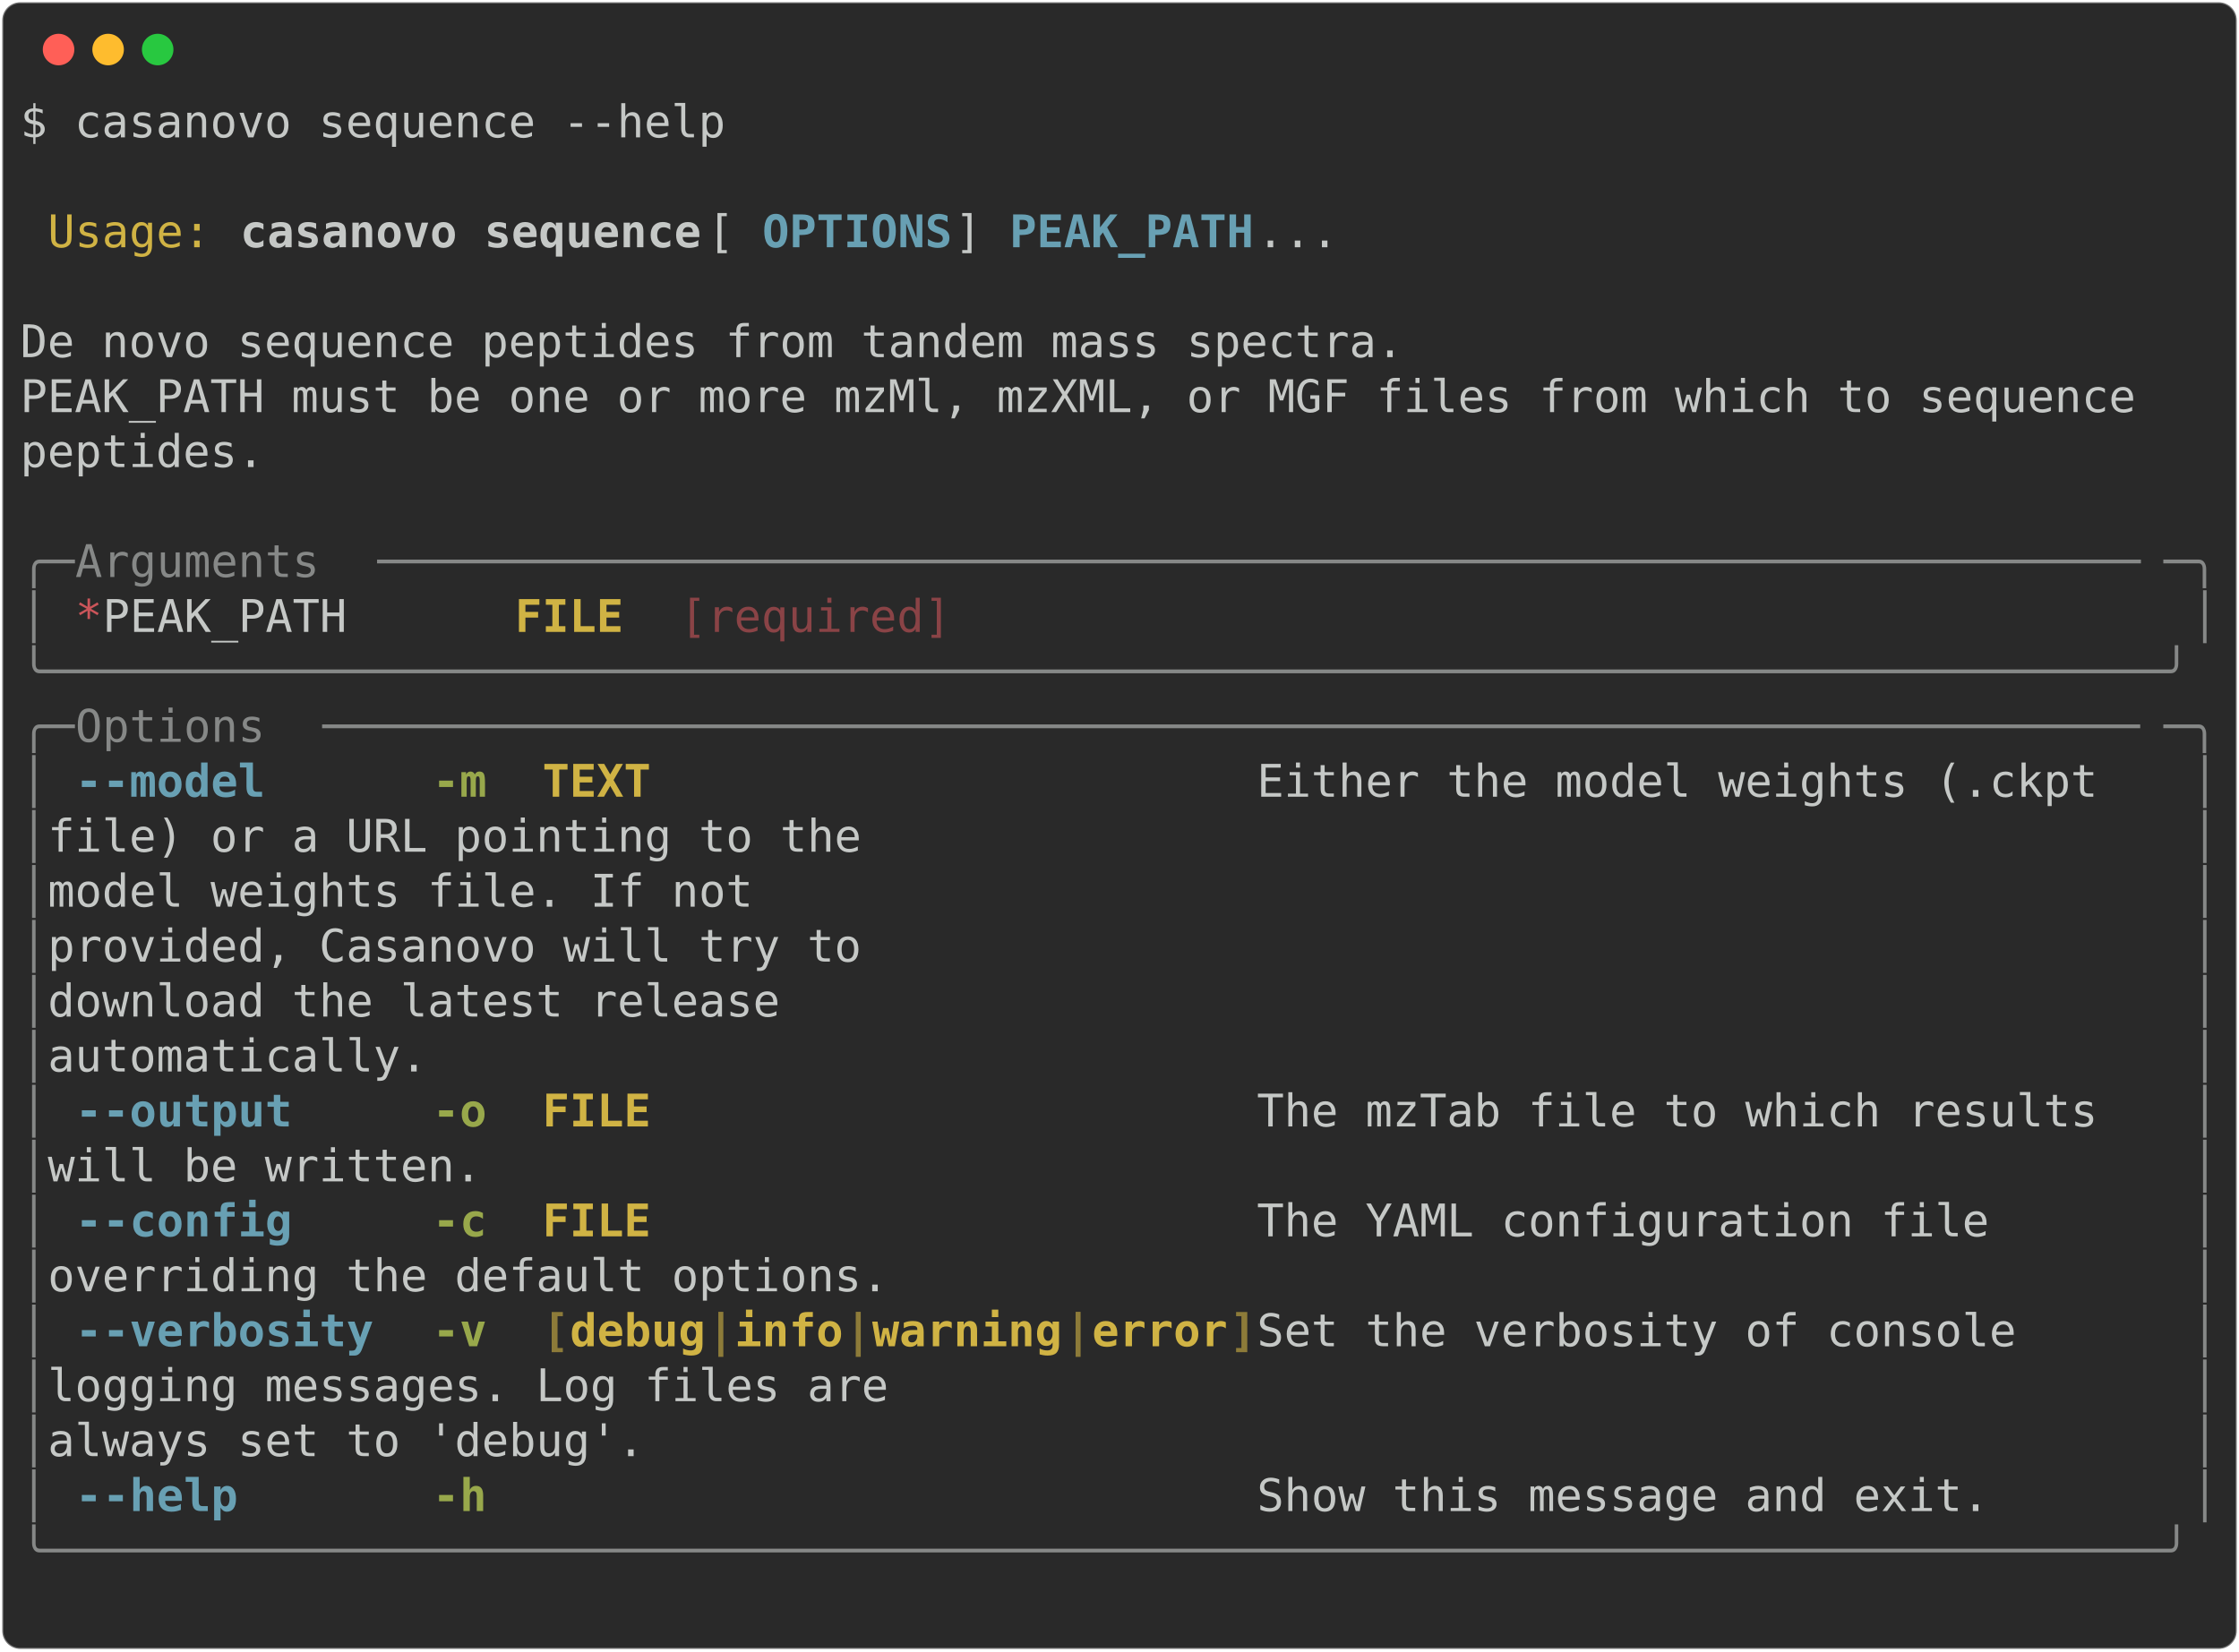
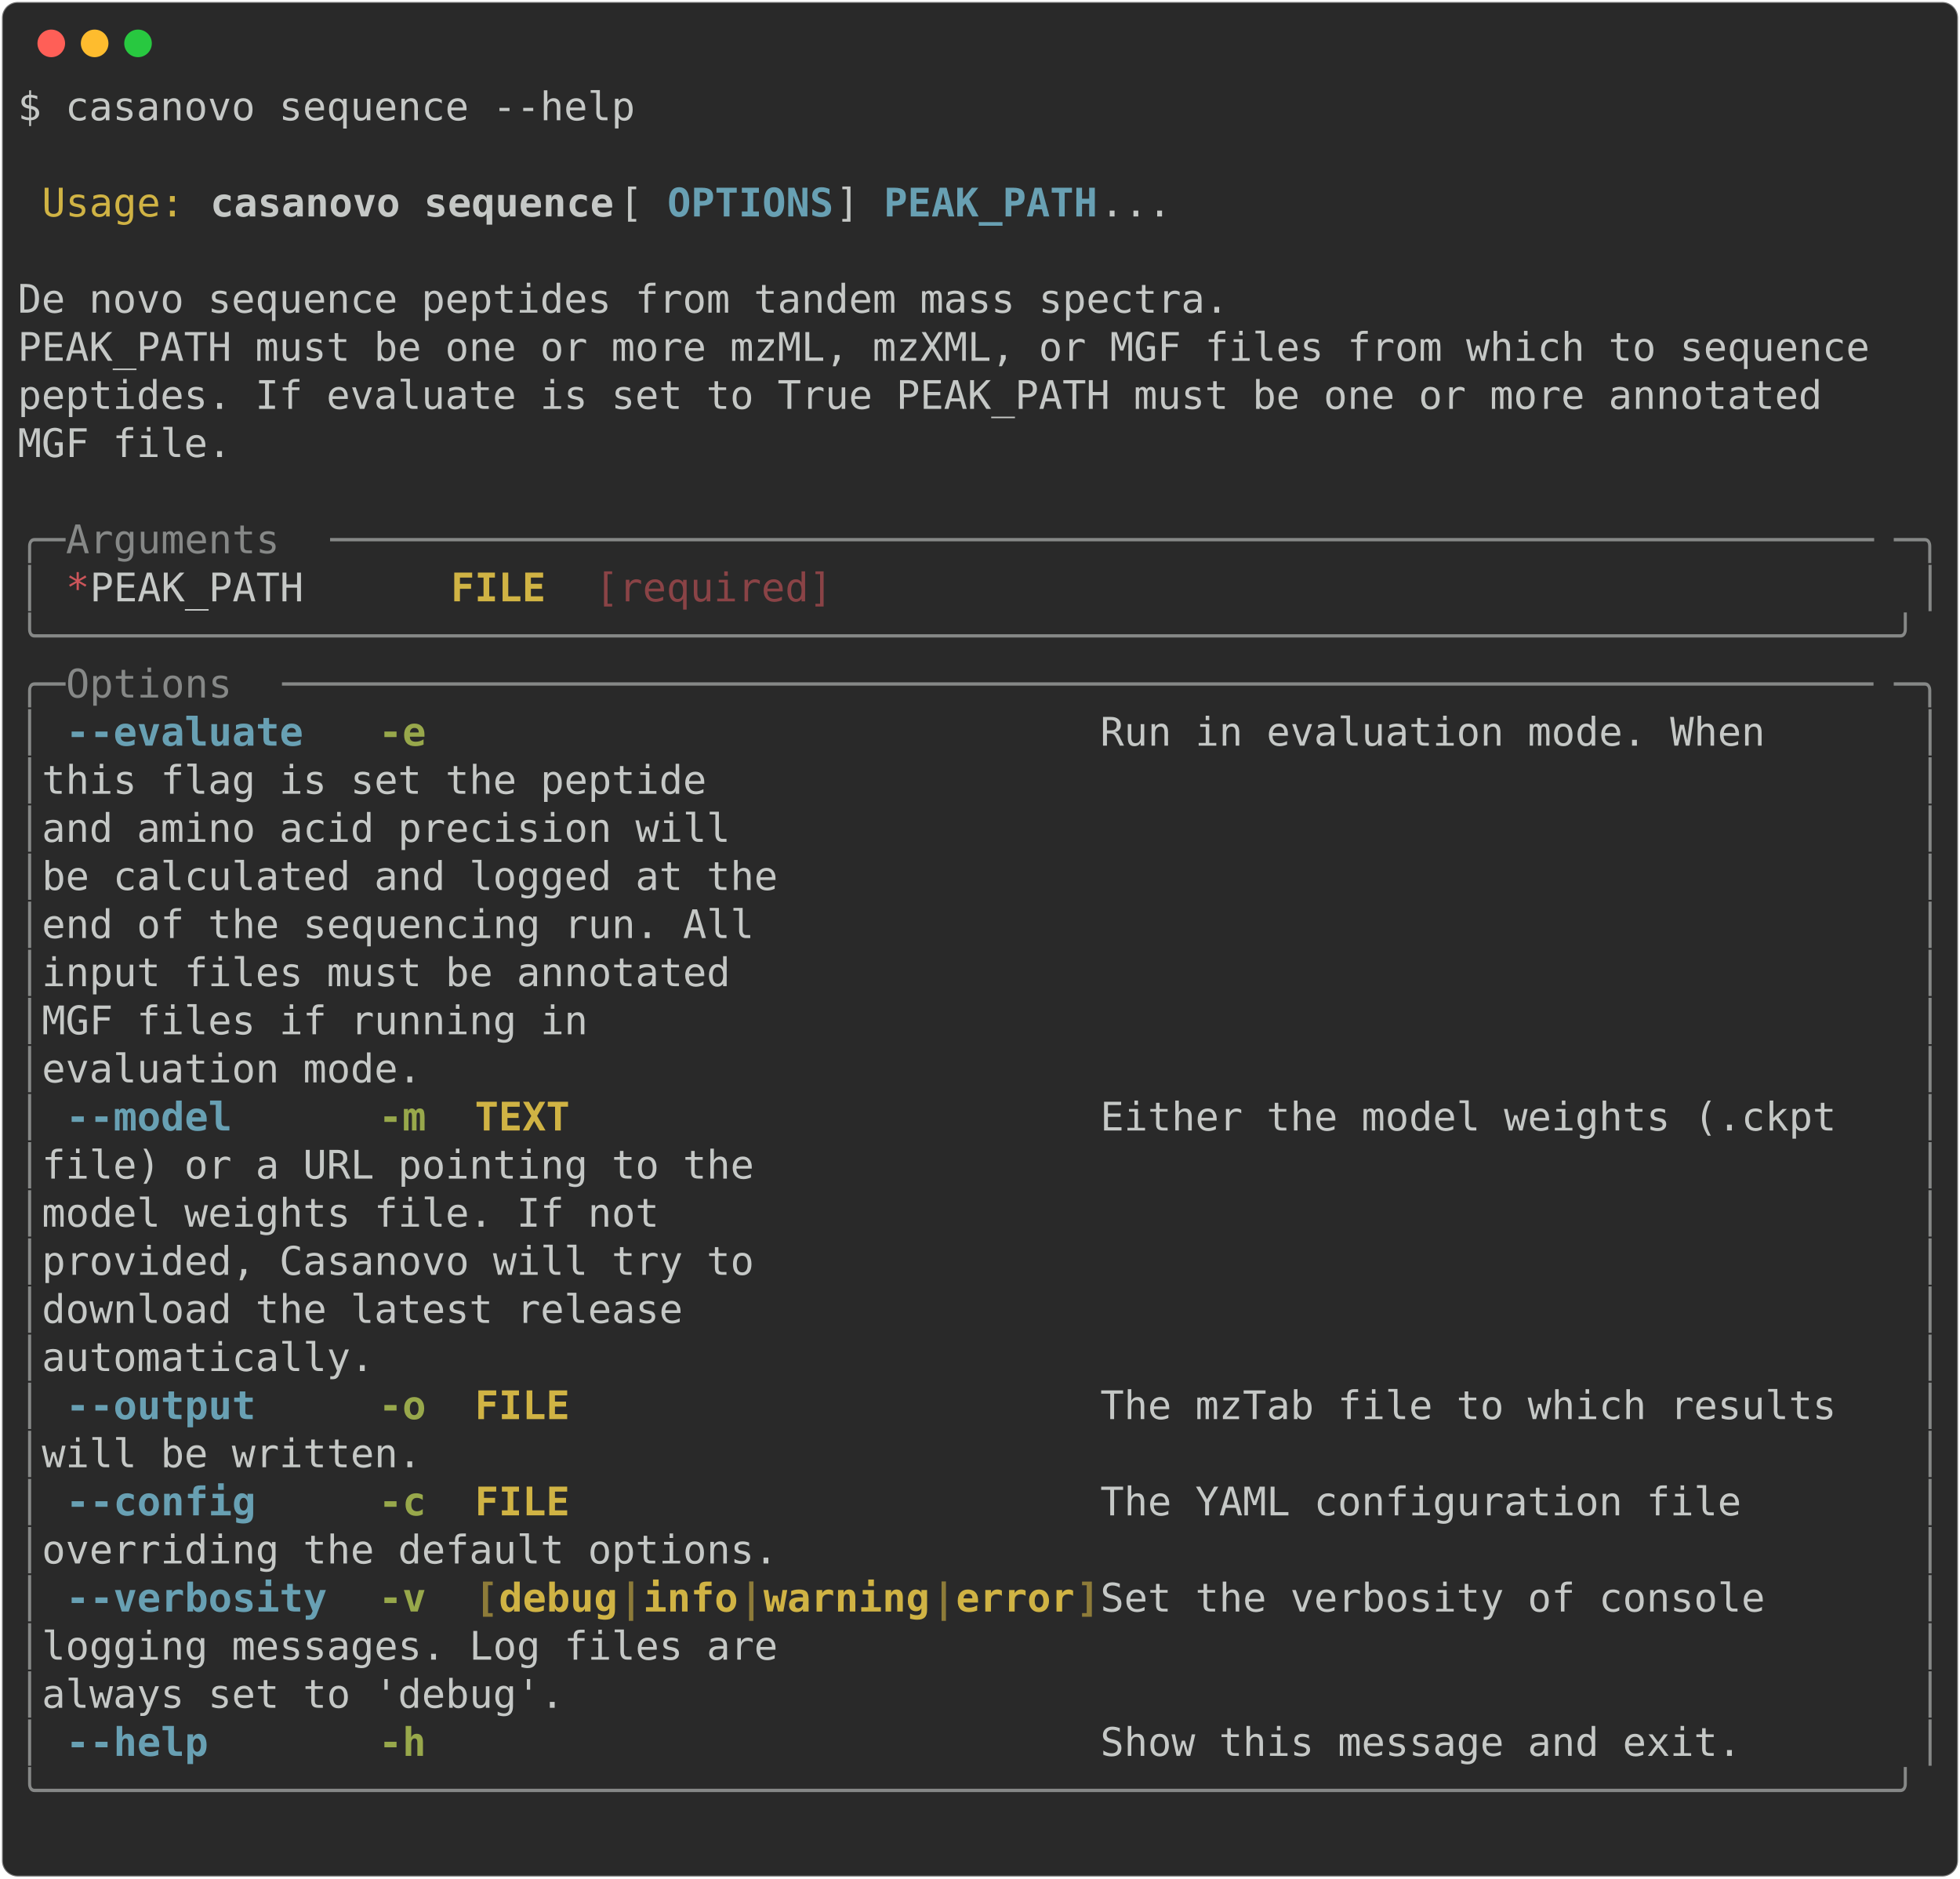
- <svg xmlns="http://www.w3.org/2000/svg" class="rich-terminal" viewBox="0 0 994 733.2">
+ <svg xmlns="http://www.w3.org/2000/svg" class="rich-terminal" viewBox="0 0 994 952.8">
  <style>

    @font-face {
        font-family: "Fira Code";
        src: local("FiraCode-Regular"),
                url("https://cdnjs.cloudflare.com/ajax/libs/firacode/6.2.0/woff2/FiraCode-Regular.woff2") format("woff2"),
                url("https://cdnjs.cloudflare.com/ajax/libs/firacode/6.2.0/woff/FiraCode-Regular.woff") format("woff");
        font-style: normal;
        font-weight: 400;
    }
    @font-face {
        font-family: "Fira Code";
        src: local("FiraCode-Bold"),
                url("https://cdnjs.cloudflare.com/ajax/libs/firacode/6.2.0/woff2/FiraCode-Bold.woff2") format("woff2"),
                url("https://cdnjs.cloudflare.com/ajax/libs/firacode/6.2.0/woff/FiraCode-Bold.woff") format("woff");
        font-style: bold;
        font-weight: 700;
    }

-     .terminal-3981583184-matrix {
+     .terminal-3834786767-matrix {
        font-family: Fira Code, monospace;
        font-size: 20px;
        line-height: 24.4px;
        font-variant-east-asian: full-width;
    }

-     .terminal-3981583184-title {
+     .terminal-3834786767-title {
        font-size: 18px;
        font-weight: bold;
        font-family: arial;
    }

-     .terminal-3981583184-r1 { fill: #c5c8c6 }
- .terminal-3981583184-r2 { fill: #d0b344 }
- .terminal-3981583184-r3 { fill: #c5c8c6;font-weight: bold }
- .terminal-3981583184-r4 { fill: #68a0b3;font-weight: bold }
- .terminal-3981583184-r5 { fill: #868887 }
- .terminal-3981583184-r6 { fill: #cc555a }
- .terminal-3981583184-r7 { fill: #d0b344;font-weight: bold }
- .terminal-3981583184-r8 { fill: #8a4346 }
- .terminal-3981583184-r9 { fill: #98a84b;font-weight: bold }
- .terminal-3981583184-r10 { fill: #8d7b39;font-weight: bold }
+     .terminal-3834786767-r1 { fill: #c5c8c6 }
+ .terminal-3834786767-r2 { fill: #d0b344 }
+ .terminal-3834786767-r3 { fill: #c5c8c6;font-weight: bold }
+ .terminal-3834786767-r4 { fill: #68a0b3;font-weight: bold }
+ .terminal-3834786767-r5 { fill: #868887 }
+ .terminal-3834786767-r6 { fill: #cc555a }
+ .terminal-3834786767-r7 { fill: #d0b344;font-weight: bold }
+ .terminal-3834786767-r8 { fill: #8a4346 }
+ .terminal-3834786767-r9 { fill: #98a84b;font-weight: bold }
+ .terminal-3834786767-r10 { fill: #8d7b39;font-weight: bold }
    </style>
  <defs>
-     <clipPath id="terminal-3981583184-clip-terminal">
-       <rect x="0" y="0" width="975.0" height="682.2" />
-     </clipPath>
-     <clipPath id="terminal-3981583184-line-0">
+     <clipPath id="terminal-3834786767-clip-terminal">
+       <rect x="0" y="0" width="975.0" height="901.8" />
+     </clipPath>
+     <clipPath id="terminal-3834786767-line-0">
      <rect x="0" y="1.5" width="976" height="24.65" />
    </clipPath>
-     <clipPath id="terminal-3981583184-line-1">
+     <clipPath id="terminal-3834786767-line-1">
      <rect x="0" y="25.9" width="976" height="24.65" />
    </clipPath>
-     <clipPath id="terminal-3981583184-line-2">
+     <clipPath id="terminal-3834786767-line-2">
      <rect x="0" y="50.3" width="976" height="24.65" />
    </clipPath>
-     <clipPath id="terminal-3981583184-line-3">
+     <clipPath id="terminal-3834786767-line-3">
      <rect x="0" y="74.7" width="976" height="24.65" />
    </clipPath>
-     <clipPath id="terminal-3981583184-line-4">
+     <clipPath id="terminal-3834786767-line-4">
      <rect x="0" y="99.1" width="976" height="24.65" />
    </clipPath>
-     <clipPath id="terminal-3981583184-line-5">
+     <clipPath id="terminal-3834786767-line-5">
      <rect x="0" y="123.5" width="976" height="24.65" />
    </clipPath>
-     <clipPath id="terminal-3981583184-line-6">
+     <clipPath id="terminal-3834786767-line-6">
      <rect x="0" y="147.9" width="976" height="24.65" />
    </clipPath>
-     <clipPath id="terminal-3981583184-line-7">
+     <clipPath id="terminal-3834786767-line-7">
      <rect x="0" y="172.3" width="976" height="24.65" />
    </clipPath>
-     <clipPath id="terminal-3981583184-line-8">
+     <clipPath id="terminal-3834786767-line-8">
      <rect x="0" y="196.7" width="976" height="24.65" />
    </clipPath>
-     <clipPath id="terminal-3981583184-line-9">
+     <clipPath id="terminal-3834786767-line-9">
      <rect x="0" y="221.1" width="976" height="24.65" />
    </clipPath>
-     <clipPath id="terminal-3981583184-line-10">
+     <clipPath id="terminal-3834786767-line-10">
      <rect x="0" y="245.5" width="976" height="24.65" />
    </clipPath>
-     <clipPath id="terminal-3981583184-line-11">
+     <clipPath id="terminal-3834786767-line-11">
      <rect x="0" y="269.9" width="976" height="24.65" />
    </clipPath>
-     <clipPath id="terminal-3981583184-line-12">
+     <clipPath id="terminal-3834786767-line-12">
      <rect x="0" y="294.3" width="976" height="24.65" />
    </clipPath>
-     <clipPath id="terminal-3981583184-line-13">
+     <clipPath id="terminal-3834786767-line-13">
      <rect x="0" y="318.7" width="976" height="24.65" />
    </clipPath>
-     <clipPath id="terminal-3981583184-line-14">
+     <clipPath id="terminal-3834786767-line-14">
      <rect x="0" y="343.1" width="976" height="24.65" />
    </clipPath>
-     <clipPath id="terminal-3981583184-line-15">
+     <clipPath id="terminal-3834786767-line-15">
      <rect x="0" y="367.5" width="976" height="24.65" />
    </clipPath>
-     <clipPath id="terminal-3981583184-line-16">
+     <clipPath id="terminal-3834786767-line-16">
      <rect x="0" y="391.9" width="976" height="24.65" />
    </clipPath>
-     <clipPath id="terminal-3981583184-line-17">
+     <clipPath id="terminal-3834786767-line-17">
      <rect x="0" y="416.3" width="976" height="24.65" />
    </clipPath>
-     <clipPath id="terminal-3981583184-line-18">
+     <clipPath id="terminal-3834786767-line-18">
      <rect x="0" y="440.7" width="976" height="24.65" />
    </clipPath>
-     <clipPath id="terminal-3981583184-line-19">
+     <clipPath id="terminal-3834786767-line-19">
      <rect x="0" y="465.1" width="976" height="24.65" />
    </clipPath>
-     <clipPath id="terminal-3981583184-line-20">
+     <clipPath id="terminal-3834786767-line-20">
      <rect x="0" y="489.5" width="976" height="24.65" />
    </clipPath>
-     <clipPath id="terminal-3981583184-line-21">
+     <clipPath id="terminal-3834786767-line-21">
      <rect x="0" y="513.9" width="976" height="24.65" />
    </clipPath>
-     <clipPath id="terminal-3981583184-line-22">
+     <clipPath id="terminal-3834786767-line-22">
      <rect x="0" y="538.3" width="976" height="24.65" />
    </clipPath>
-     <clipPath id="terminal-3981583184-line-23">
+     <clipPath id="terminal-3834786767-line-23">
      <rect x="0" y="562.7" width="976" height="24.65" />
    </clipPath>
-     <clipPath id="terminal-3981583184-line-24">
+     <clipPath id="terminal-3834786767-line-24">
      <rect x="0" y="587.1" width="976" height="24.65" />
    </clipPath>
-     <clipPath id="terminal-3981583184-line-25">
+     <clipPath id="terminal-3834786767-line-25">
      <rect x="0" y="611.5" width="976" height="24.65" />
    </clipPath>
-     <clipPath id="terminal-3981583184-line-26">
+     <clipPath id="terminal-3834786767-line-26">
      <rect x="0" y="635.9" width="976" height="24.65" />
    </clipPath>
+     <clipPath id="terminal-3834786767-line-27">
+       <rect x="0" y="660.3" width="976" height="24.65" />
+     </clipPath>
+     <clipPath id="terminal-3834786767-line-28">
+       <rect x="0" y="684.7" width="976" height="24.65" />
+     </clipPath>
+     <clipPath id="terminal-3834786767-line-29">
+       <rect x="0" y="709.1" width="976" height="24.65" />
+     </clipPath>
+     <clipPath id="terminal-3834786767-line-30">
+       <rect x="0" y="733.5" width="976" height="24.65" />
+     </clipPath>
+     <clipPath id="terminal-3834786767-line-31">
+       <rect x="0" y="757.9" width="976" height="24.65" />
+     </clipPath>
+     <clipPath id="terminal-3834786767-line-32">
+       <rect x="0" y="782.3" width="976" height="24.65" />
+     </clipPath>
+     <clipPath id="terminal-3834786767-line-33">
+       <rect x="0" y="806.7" width="976" height="24.65" />
+     </clipPath>
+     <clipPath id="terminal-3834786767-line-34">
+       <rect x="0" y="831.1" width="976" height="24.65" />
+     </clipPath>
+     <clipPath id="terminal-3834786767-line-35">
+       <rect x="0" y="855.5" width="976" height="24.65" />
+     </clipPath>
  </defs>
-   <rect fill="#292929" stroke="rgba(255,255,255,0.35)" stroke-width="1" x="1" y="1" width="992" height="731.2" rx="8" />
+   <rect fill="#292929" stroke="rgba(255,255,255,0.35)" stroke-width="1" x="1" y="1" width="992" height="950.8" rx="8" />
  <g transform="translate(26,22)">
    <circle cx="0" cy="0" r="7" fill="#ff5f57" />
    <circle cx="22" cy="0" r="7" fill="#febc2e" />
    <circle cx="44" cy="0" r="7" fill="#28c840" />
  </g>
-   <g transform="translate(9, 41)" clip-path="url(#terminal-3981583184-clip-terminal)">
-     <g class="terminal-3981583184-matrix">
-       <text class="terminal-3981583184-r1" x="0" y="20" textLength="317.2" clip-path="url(#terminal-3981583184-line-0)">$ casanovo sequence --help</text>
-       <text class="terminal-3981583184-r1" x="976" y="20" textLength="12.2" clip-path="url(#terminal-3981583184-line-0)">
- </text>
-       <text class="terminal-3981583184-r1" x="976" y="44.4" textLength="12.2" clip-path="url(#terminal-3981583184-line-1)">
- </text>
-       <text class="terminal-3981583184-r2" x="12.2" y="68.8" textLength="73.2" clip-path="url(#terminal-3981583184-line-2)">Usage:</text>
-       <text class="terminal-3981583184-r3" x="97.6" y="68.8" textLength="207.4" clip-path="url(#terminal-3981583184-line-2)">casanovo sequence</text>
-       <text class="terminal-3981583184-r1" x="305" y="68.8" textLength="24.4" clip-path="url(#terminal-3981583184-line-2)"> [</text>
-       <text class="terminal-3981583184-r4" x="329.4" y="68.8" textLength="85.4" clip-path="url(#terminal-3981583184-line-2)">OPTIONS</text>
-       <text class="terminal-3981583184-r1" x="414.8" y="68.8" textLength="24.4" clip-path="url(#terminal-3981583184-line-2)">] </text>
-       <text class="terminal-3981583184-r4" x="439.2" y="68.8" textLength="109.8" clip-path="url(#terminal-3981583184-line-2)">PEAK_PATH</text>
-       <text class="terminal-3981583184-r1" x="549" y="68.8" textLength="427" clip-path="url(#terminal-3981583184-line-2)">...                                </text>
-       <text class="terminal-3981583184-r1" x="976" y="68.8" textLength="12.2" clip-path="url(#terminal-3981583184-line-2)">
- </text>
-       <text class="terminal-3981583184-r1" x="976" y="93.2" textLength="12.2" clip-path="url(#terminal-3981583184-line-3)">
- </text>
-       <text class="terminal-3981583184-r1" x="0" y="117.6" textLength="976" clip-path="url(#terminal-3981583184-line-4)"> De novo sequence peptides from tandem mass spectra.                            </text>
-       <text class="terminal-3981583184-r1" x="976" y="117.6" textLength="12.2" clip-path="url(#terminal-3981583184-line-4)">
- </text>
-       <text class="terminal-3981583184-r1" x="0" y="142" textLength="976" clip-path="url(#terminal-3981583184-line-5)"> PEAK_PATH must be one or more mzMl, mzXML, or MGF files from which to sequence </text>
-       <text class="terminal-3981583184-r1" x="976" y="142" textLength="12.2" clip-path="url(#terminal-3981583184-line-5)">
- </text>
-       <text class="terminal-3981583184-r1" x="0" y="166.4" textLength="976" clip-path="url(#terminal-3981583184-line-6)"> peptides.                                                                      </text>
-       <text class="terminal-3981583184-r1" x="976" y="166.4" textLength="12.2" clip-path="url(#terminal-3981583184-line-6)">
- </text>
-       <text class="terminal-3981583184-r1" x="976" y="190.8" textLength="12.2" clip-path="url(#terminal-3981583184-line-7)">
- </text>
-       <text class="terminal-3981583184-r5" x="0" y="215.2" textLength="24.4" clip-path="url(#terminal-3981583184-line-8)">╭─</text>
-       <text class="terminal-3981583184-r5" x="24.4" y="215.2" textLength="134.2" clip-path="url(#terminal-3981583184-line-8)"> Arguments </text>
-       <text class="terminal-3981583184-r5" x="158.6" y="215.2" textLength="793" clip-path="url(#terminal-3981583184-line-8)">─────────────────────────────────────────────────────────────────</text>
-       <text class="terminal-3981583184-r5" x="951.6" y="215.2" textLength="24.4" clip-path="url(#terminal-3981583184-line-8)">─╮</text>
-       <text class="terminal-3981583184-r1" x="976" y="215.2" textLength="12.2" clip-path="url(#terminal-3981583184-line-8)">
- </text>
-       <text class="terminal-3981583184-r5" x="0" y="239.6" textLength="12.2" clip-path="url(#terminal-3981583184-line-9)">│</text>
-       <text class="terminal-3981583184-r6" x="24.4" y="239.6" textLength="12.2" clip-path="url(#terminal-3981583184-line-9)">*</text>
-       <text class="terminal-3981583184-r1" x="36.6" y="239.6" textLength="183" clip-path="url(#terminal-3981583184-line-9)">  PEAK_PATH    </text>
-       <text class="terminal-3981583184-r7" x="219.6" y="239.6" textLength="48.8" clip-path="url(#terminal-3981583184-line-9)">FILE</text>
-       <text class="terminal-3981583184-r8" x="292.8" y="239.6" textLength="122" clip-path="url(#terminal-3981583184-line-9)">[required]</text>
-       <text class="terminal-3981583184-r5" x="963.8" y="239.6" textLength="12.2" clip-path="url(#terminal-3981583184-line-9)">│</text>
-       <text class="terminal-3981583184-r1" x="976" y="239.6" textLength="12.2" clip-path="url(#terminal-3981583184-line-9)">
- </text>
-       <text class="terminal-3981583184-r5" x="0" y="264" textLength="976" clip-path="url(#terminal-3981583184-line-10)">╰──────────────────────────────────────────────────────────────────────────────╯</text>
-       <text class="terminal-3981583184-r1" x="976" y="264" textLength="12.2" clip-path="url(#terminal-3981583184-line-10)">
- </text>
-       <text class="terminal-3981583184-r5" x="0" y="288.4" textLength="24.4" clip-path="url(#terminal-3981583184-line-11)">╭─</text>
-       <text class="terminal-3981583184-r5" x="24.4" y="288.4" textLength="109.8" clip-path="url(#terminal-3981583184-line-11)"> Options </text>
-       <text class="terminal-3981583184-r5" x="134.2" y="288.4" textLength="817.4" clip-path="url(#terminal-3981583184-line-11)">───────────────────────────────────────────────────────────────────</text>
-       <text class="terminal-3981583184-r5" x="951.6" y="288.4" textLength="24.4" clip-path="url(#terminal-3981583184-line-11)">─╮</text>
-       <text class="terminal-3981583184-r1" x="976" y="288.4" textLength="12.2" clip-path="url(#terminal-3981583184-line-11)">
- </text>
-       <text class="terminal-3981583184-r5" x="0" y="312.8" textLength="12.2" clip-path="url(#terminal-3981583184-line-12)">│</text>
-       <text class="terminal-3981583184-r4" x="24.4" y="312.8" textLength="85.4" clip-path="url(#terminal-3981583184-line-12)">--model</text>
-       <text class="terminal-3981583184-r9" x="183" y="312.8" textLength="24.4" clip-path="url(#terminal-3981583184-line-12)">-m</text>
-       <text class="terminal-3981583184-r7" x="231.8" y="312.8" textLength="317.2" clip-path="url(#terminal-3981583184-line-12)">TEXT                      </text>
-       <text class="terminal-3981583184-r1" x="549" y="312.8" textLength="414.8" clip-path="url(#terminal-3981583184-line-12)">  Either the model weights (.ckpt </text>
-       <text class="terminal-3981583184-r5" x="963.8" y="312.8" textLength="12.2" clip-path="url(#terminal-3981583184-line-12)">│</text>
-       <text class="terminal-3981583184-r1" x="976" y="312.8" textLength="12.2" clip-path="url(#terminal-3981583184-line-12)">
- </text>
-       <text class="terminal-3981583184-r5" x="0" y="337.2" textLength="12.2" clip-path="url(#terminal-3981583184-line-13)">│</text>
-       <text class="terminal-3981583184-r1" x="12.2" y="337.2" textLength="951.6" clip-path="url(#terminal-3981583184-line-13)">                                              file) or a URL pointing to the  </text>
-       <text class="terminal-3981583184-r5" x="963.8" y="337.2" textLength="12.2" clip-path="url(#terminal-3981583184-line-13)">│</text>
-       <text class="terminal-3981583184-r1" x="976" y="337.2" textLength="12.2" clip-path="url(#terminal-3981583184-line-13)">
- </text>
-       <text class="terminal-3981583184-r5" x="0" y="361.6" textLength="12.2" clip-path="url(#terminal-3981583184-line-14)">│</text>
-       <text class="terminal-3981583184-r1" x="12.2" y="361.6" textLength="951.6" clip-path="url(#terminal-3981583184-line-14)">                                              model weights file. If not      </text>
-       <text class="terminal-3981583184-r5" x="963.8" y="361.6" textLength="12.2" clip-path="url(#terminal-3981583184-line-14)">│</text>
-       <text class="terminal-3981583184-r1" x="976" y="361.6" textLength="12.2" clip-path="url(#terminal-3981583184-line-14)">
- </text>
-       <text class="terminal-3981583184-r5" x="0" y="386" textLength="12.2" clip-path="url(#terminal-3981583184-line-15)">│</text>
-       <text class="terminal-3981583184-r1" x="12.2" y="386" textLength="951.6" clip-path="url(#terminal-3981583184-line-15)">                                              provided, Casanovo will try to  </text>
-       <text class="terminal-3981583184-r5" x="963.8" y="386" textLength="12.2" clip-path="url(#terminal-3981583184-line-15)">│</text>
-       <text class="terminal-3981583184-r1" x="976" y="386" textLength="12.2" clip-path="url(#terminal-3981583184-line-15)">
- </text>
-       <text class="terminal-3981583184-r5" x="0" y="410.4" textLength="12.2" clip-path="url(#terminal-3981583184-line-16)">│</text>
-       <text class="terminal-3981583184-r1" x="12.2" y="410.4" textLength="951.6" clip-path="url(#terminal-3981583184-line-16)">                                              download the latest release     </text>
-       <text class="terminal-3981583184-r5" x="963.8" y="410.4" textLength="12.2" clip-path="url(#terminal-3981583184-line-16)">│</text>
-       <text class="terminal-3981583184-r1" x="976" y="410.4" textLength="12.2" clip-path="url(#terminal-3981583184-line-16)">
- </text>
-       <text class="terminal-3981583184-r5" x="0" y="434.8" textLength="12.2" clip-path="url(#terminal-3981583184-line-17)">│</text>
-       <text class="terminal-3981583184-r1" x="12.2" y="434.8" textLength="951.6" clip-path="url(#terminal-3981583184-line-17)">                                              automatically.                  </text>
-       <text class="terminal-3981583184-r5" x="963.8" y="434.8" textLength="12.2" clip-path="url(#terminal-3981583184-line-17)">│</text>
-       <text class="terminal-3981583184-r1" x="976" y="434.8" textLength="12.2" clip-path="url(#terminal-3981583184-line-17)">
- </text>
-       <text class="terminal-3981583184-r5" x="0" y="459.2" textLength="12.2" clip-path="url(#terminal-3981583184-line-18)">│</text>
-       <text class="terminal-3981583184-r4" x="24.4" y="459.2" textLength="97.6" clip-path="url(#terminal-3981583184-line-18)">--output</text>
-       <text class="terminal-3981583184-r9" x="183" y="459.2" textLength="24.4" clip-path="url(#terminal-3981583184-line-18)">-o</text>
-       <text class="terminal-3981583184-r7" x="231.8" y="459.2" textLength="317.2" clip-path="url(#terminal-3981583184-line-18)">FILE                      </text>
-       <text class="terminal-3981583184-r1" x="549" y="459.2" textLength="414.8" clip-path="url(#terminal-3981583184-line-18)">  The mzTab file to which results </text>
-       <text class="terminal-3981583184-r5" x="963.8" y="459.2" textLength="12.2" clip-path="url(#terminal-3981583184-line-18)">│</text>
-       <text class="terminal-3981583184-r1" x="976" y="459.2" textLength="12.2" clip-path="url(#terminal-3981583184-line-18)">
- </text>
-       <text class="terminal-3981583184-r5" x="0" y="483.6" textLength="12.2" clip-path="url(#terminal-3981583184-line-19)">│</text>
-       <text class="terminal-3981583184-r1" x="12.2" y="483.6" textLength="951.6" clip-path="url(#terminal-3981583184-line-19)">                                              will be written.                </text>
-       <text class="terminal-3981583184-r5" x="963.8" y="483.6" textLength="12.2" clip-path="url(#terminal-3981583184-line-19)">│</text>
-       <text class="terminal-3981583184-r1" x="976" y="483.6" textLength="12.2" clip-path="url(#terminal-3981583184-line-19)">
- </text>
-       <text class="terminal-3981583184-r5" x="0" y="508" textLength="12.2" clip-path="url(#terminal-3981583184-line-20)">│</text>
-       <text class="terminal-3981583184-r4" x="24.4" y="508" textLength="97.6" clip-path="url(#terminal-3981583184-line-20)">--config</text>
-       <text class="terminal-3981583184-r9" x="183" y="508" textLength="24.4" clip-path="url(#terminal-3981583184-line-20)">-c</text>
-       <text class="terminal-3981583184-r7" x="231.8" y="508" textLength="317.2" clip-path="url(#terminal-3981583184-line-20)">FILE                      </text>
-       <text class="terminal-3981583184-r1" x="549" y="508" textLength="414.8" clip-path="url(#terminal-3981583184-line-20)">  The YAML configuration file     </text>
-       <text class="terminal-3981583184-r5" x="963.8" y="508" textLength="12.2" clip-path="url(#terminal-3981583184-line-20)">│</text>
-       <text class="terminal-3981583184-r1" x="976" y="508" textLength="12.2" clip-path="url(#terminal-3981583184-line-20)">
- </text>
-       <text class="terminal-3981583184-r5" x="0" y="532.4" textLength="12.2" clip-path="url(#terminal-3981583184-line-21)">│</text>
-       <text class="terminal-3981583184-r1" x="12.2" y="532.4" textLength="951.6" clip-path="url(#terminal-3981583184-line-21)">                                              overriding the default options. </text>
-       <text class="terminal-3981583184-r5" x="963.8" y="532.4" textLength="12.2" clip-path="url(#terminal-3981583184-line-21)">│</text>
-       <text class="terminal-3981583184-r1" x="976" y="532.4" textLength="12.2" clip-path="url(#terminal-3981583184-line-21)">
- </text>
-       <text class="terminal-3981583184-r5" x="0" y="556.8" textLength="12.2" clip-path="url(#terminal-3981583184-line-22)">│</text>
-       <text class="terminal-3981583184-r4" x="24.4" y="556.8" textLength="134.2" clip-path="url(#terminal-3981583184-line-22)">--verbosity</text>
-       <text class="terminal-3981583184-r9" x="183" y="556.8" textLength="24.4" clip-path="url(#terminal-3981583184-line-22)">-v</text>
-       <text class="terminal-3981583184-r10" x="231.8" y="556.8" textLength="12.2" clip-path="url(#terminal-3981583184-line-22)">[</text>
-       <text class="terminal-3981583184-r7" x="244" y="556.8" textLength="61" clip-path="url(#terminal-3981583184-line-22)">debug</text>
-       <text class="terminal-3981583184-r10" x="305" y="556.8" textLength="12.2" clip-path="url(#terminal-3981583184-line-22)">|</text>
-       <text class="terminal-3981583184-r7" x="317.2" y="556.8" textLength="48.8" clip-path="url(#terminal-3981583184-line-22)">info</text>
-       <text class="terminal-3981583184-r10" x="366" y="556.8" textLength="12.2" clip-path="url(#terminal-3981583184-line-22)">|</text>
-       <text class="terminal-3981583184-r7" x="378.2" y="556.8" textLength="85.4" clip-path="url(#terminal-3981583184-line-22)">warning</text>
-       <text class="terminal-3981583184-r10" x="463.6" y="556.8" textLength="12.2" clip-path="url(#terminal-3981583184-line-22)">|</text>
-       <text class="terminal-3981583184-r7" x="475.8" y="556.8" textLength="61" clip-path="url(#terminal-3981583184-line-22)">error</text>
-       <text class="terminal-3981583184-r10" x="536.8" y="556.8" textLength="12.2" clip-path="url(#terminal-3981583184-line-22)">]</text>
-       <text class="terminal-3981583184-r1" x="549" y="556.8" textLength="414.8" clip-path="url(#terminal-3981583184-line-22)">  Set the verbosity of console    </text>
-       <text class="terminal-3981583184-r5" x="963.8" y="556.8" textLength="12.2" clip-path="url(#terminal-3981583184-line-22)">│</text>
-       <text class="terminal-3981583184-r1" x="976" y="556.8" textLength="12.2" clip-path="url(#terminal-3981583184-line-22)">
- </text>
-       <text class="terminal-3981583184-r5" x="0" y="581.2" textLength="12.2" clip-path="url(#terminal-3981583184-line-23)">│</text>
-       <text class="terminal-3981583184-r1" x="12.2" y="581.2" textLength="951.6" clip-path="url(#terminal-3981583184-line-23)">                                              logging messages. Log files are </text>
-       <text class="terminal-3981583184-r5" x="963.8" y="581.2" textLength="12.2" clip-path="url(#terminal-3981583184-line-23)">│</text>
-       <text class="terminal-3981583184-r1" x="976" y="581.2" textLength="12.2" clip-path="url(#terminal-3981583184-line-23)">
- </text>
-       <text class="terminal-3981583184-r5" x="0" y="605.6" textLength="12.2" clip-path="url(#terminal-3981583184-line-24)">│</text>
-       <text class="terminal-3981583184-r1" x="12.2" y="605.6" textLength="951.6" clip-path="url(#terminal-3981583184-line-24)">                                              always set to 'debug'.          </text>
-       <text class="terminal-3981583184-r5" x="963.8" y="605.6" textLength="12.2" clip-path="url(#terminal-3981583184-line-24)">│</text>
-       <text class="terminal-3981583184-r1" x="976" y="605.6" textLength="12.2" clip-path="url(#terminal-3981583184-line-24)">
- </text>
-       <text class="terminal-3981583184-r5" x="0" y="630" textLength="12.2" clip-path="url(#terminal-3981583184-line-25)">│</text>
-       <text class="terminal-3981583184-r4" x="24.4" y="630" textLength="73.2" clip-path="url(#terminal-3981583184-line-25)">--help</text>
-       <text class="terminal-3981583184-r9" x="183" y="630" textLength="24.4" clip-path="url(#terminal-3981583184-line-25)">-h</text>
-       <text class="terminal-3981583184-r1" x="549" y="630" textLength="414.8" clip-path="url(#terminal-3981583184-line-25)">  Show this message and exit.     </text>
-       <text class="terminal-3981583184-r5" x="963.8" y="630" textLength="12.2" clip-path="url(#terminal-3981583184-line-25)">│</text>
-       <text class="terminal-3981583184-r1" x="976" y="630" textLength="12.2" clip-path="url(#terminal-3981583184-line-25)">
- </text>
-       <text class="terminal-3981583184-r5" x="0" y="654.4" textLength="976" clip-path="url(#terminal-3981583184-line-26)">╰──────────────────────────────────────────────────────────────────────────────╯</text>
-       <text class="terminal-3981583184-r1" x="976" y="654.4" textLength="12.2" clip-path="url(#terminal-3981583184-line-26)">
- </text>
-       <text class="terminal-3981583184-r1" x="976" y="678.8" textLength="12.2" clip-path="url(#terminal-3981583184-line-27)">
+   <g transform="translate(9, 41)" clip-path="url(#terminal-3834786767-clip-terminal)">
+     <g class="terminal-3834786767-matrix">
+       <text class="terminal-3834786767-r1" x="0" y="20" textLength="317.2" clip-path="url(#terminal-3834786767-line-0)">$ casanovo sequence --help</text>
+       <text class="terminal-3834786767-r1" x="976" y="20" textLength="12.2" clip-path="url(#terminal-3834786767-line-0)">
+ </text>
+       <text class="terminal-3834786767-r1" x="976" y="44.4" textLength="12.2" clip-path="url(#terminal-3834786767-line-1)">
+ </text>
+       <text class="terminal-3834786767-r2" x="12.2" y="68.8" textLength="73.2" clip-path="url(#terminal-3834786767-line-2)">Usage:</text>
+       <text class="terminal-3834786767-r3" x="97.6" y="68.8" textLength="207.4" clip-path="url(#terminal-3834786767-line-2)">casanovo sequence</text>
+       <text class="terminal-3834786767-r1" x="305" y="68.8" textLength="24.4" clip-path="url(#terminal-3834786767-line-2)"> [</text>
+       <text class="terminal-3834786767-r4" x="329.4" y="68.8" textLength="85.4" clip-path="url(#terminal-3834786767-line-2)">OPTIONS</text>
+       <text class="terminal-3834786767-r1" x="414.8" y="68.8" textLength="24.4" clip-path="url(#terminal-3834786767-line-2)">] </text>
+       <text class="terminal-3834786767-r4" x="439.2" y="68.8" textLength="109.8" clip-path="url(#terminal-3834786767-line-2)">PEAK_PATH</text>
+       <text class="terminal-3834786767-r1" x="549" y="68.8" textLength="427" clip-path="url(#terminal-3834786767-line-2)">...                                </text>
+       <text class="terminal-3834786767-r1" x="976" y="68.8" textLength="12.2" clip-path="url(#terminal-3834786767-line-2)">
+ </text>
+       <text class="terminal-3834786767-r1" x="976" y="93.2" textLength="12.2" clip-path="url(#terminal-3834786767-line-3)">
+ </text>
+       <text class="terminal-3834786767-r1" x="0" y="117.6" textLength="976" clip-path="url(#terminal-3834786767-line-4)"> De novo sequence peptides from tandem mass spectra.                            </text>
+       <text class="terminal-3834786767-r1" x="976" y="117.6" textLength="12.2" clip-path="url(#terminal-3834786767-line-4)">
+ </text>
+       <text class="terminal-3834786767-r1" x="0" y="142" textLength="976" clip-path="url(#terminal-3834786767-line-5)"> PEAK_PATH must be one or more mzML, mzXML, or MGF files from which to sequence </text>
+       <text class="terminal-3834786767-r1" x="976" y="142" textLength="12.2" clip-path="url(#terminal-3834786767-line-5)">
+ </text>
+       <text class="terminal-3834786767-r1" x="0" y="166.4" textLength="976" clip-path="url(#terminal-3834786767-line-6)"> peptides. If evaluate is set to True PEAK_PATH must be one or more annotated   </text>
+       <text class="terminal-3834786767-r1" x="976" y="166.4" textLength="12.2" clip-path="url(#terminal-3834786767-line-6)">
+ </text>
+       <text class="terminal-3834786767-r1" x="0" y="190.8" textLength="976" clip-path="url(#terminal-3834786767-line-7)"> MGF file.                                                                      </text>
+       <text class="terminal-3834786767-r1" x="976" y="190.8" textLength="12.2" clip-path="url(#terminal-3834786767-line-7)">
+ </text>
+       <text class="terminal-3834786767-r1" x="976" y="215.2" textLength="12.2" clip-path="url(#terminal-3834786767-line-8)">
+ </text>
+       <text class="terminal-3834786767-r5" x="0" y="239.6" textLength="24.4" clip-path="url(#terminal-3834786767-line-9)">╭─</text>
+       <text class="terminal-3834786767-r5" x="24.4" y="239.6" textLength="134.2" clip-path="url(#terminal-3834786767-line-9)"> Arguments </text>
+       <text class="terminal-3834786767-r5" x="158.6" y="239.6" textLength="793" clip-path="url(#terminal-3834786767-line-9)">─────────────────────────────────────────────────────────────────</text>
+       <text class="terminal-3834786767-r5" x="951.6" y="239.6" textLength="24.4" clip-path="url(#terminal-3834786767-line-9)">─╮</text>
+       <text class="terminal-3834786767-r1" x="976" y="239.6" textLength="12.2" clip-path="url(#terminal-3834786767-line-9)">
+ </text>
+       <text class="terminal-3834786767-r5" x="0" y="264" textLength="12.2" clip-path="url(#terminal-3834786767-line-10)">│</text>
+       <text class="terminal-3834786767-r6" x="24.4" y="264" textLength="12.2" clip-path="url(#terminal-3834786767-line-10)">*</text>
+       <text class="terminal-3834786767-r1" x="36.6" y="264" textLength="183" clip-path="url(#terminal-3834786767-line-10)">  PEAK_PATH    </text>
+       <text class="terminal-3834786767-r7" x="219.6" y="264" textLength="48.8" clip-path="url(#terminal-3834786767-line-10)">FILE</text>
+       <text class="terminal-3834786767-r8" x="292.8" y="264" textLength="122" clip-path="url(#terminal-3834786767-line-10)">[required]</text>
+       <text class="terminal-3834786767-r5" x="963.8" y="264" textLength="12.2" clip-path="url(#terminal-3834786767-line-10)">│</text>
+       <text class="terminal-3834786767-r1" x="976" y="264" textLength="12.2" clip-path="url(#terminal-3834786767-line-10)">
+ </text>
+       <text class="terminal-3834786767-r5" x="0" y="288.4" textLength="976" clip-path="url(#terminal-3834786767-line-11)">╰──────────────────────────────────────────────────────────────────────────────╯</text>
+       <text class="terminal-3834786767-r1" x="976" y="288.4" textLength="12.2" clip-path="url(#terminal-3834786767-line-11)">
+ </text>
+       <text class="terminal-3834786767-r5" x="0" y="312.8" textLength="24.4" clip-path="url(#terminal-3834786767-line-12)">╭─</text>
+       <text class="terminal-3834786767-r5" x="24.4" y="312.8" textLength="109.8" clip-path="url(#terminal-3834786767-line-12)"> Options </text>
+       <text class="terminal-3834786767-r5" x="134.2" y="312.8" textLength="817.4" clip-path="url(#terminal-3834786767-line-12)">───────────────────────────────────────────────────────────────────</text>
+       <text class="terminal-3834786767-r5" x="951.6" y="312.8" textLength="24.4" clip-path="url(#terminal-3834786767-line-12)">─╮</text>
+       <text class="terminal-3834786767-r1" x="976" y="312.8" textLength="12.2" clip-path="url(#terminal-3834786767-line-12)">
+ </text>
+       <text class="terminal-3834786767-r5" x="0" y="337.2" textLength="12.2" clip-path="url(#terminal-3834786767-line-13)">│</text>
+       <text class="terminal-3834786767-r4" x="24.4" y="337.2" textLength="122" clip-path="url(#terminal-3834786767-line-13)">--evaluate</text>
+       <text class="terminal-3834786767-r9" x="183" y="337.2" textLength="24.4" clip-path="url(#terminal-3834786767-line-13)">-e</text>
+       <text class="terminal-3834786767-r1" x="549" y="337.2" textLength="414.8" clip-path="url(#terminal-3834786767-line-13)">  Run in evaluation mode. When    </text>
+       <text class="terminal-3834786767-r5" x="963.8" y="337.2" textLength="12.2" clip-path="url(#terminal-3834786767-line-13)">│</text>
+       <text class="terminal-3834786767-r1" x="976" y="337.2" textLength="12.2" clip-path="url(#terminal-3834786767-line-13)">
+ </text>
+       <text class="terminal-3834786767-r5" x="0" y="361.6" textLength="12.2" clip-path="url(#terminal-3834786767-line-14)">│</text>
+       <text class="terminal-3834786767-r1" x="12.2" y="361.6" textLength="951.6" clip-path="url(#terminal-3834786767-line-14)">                                              this flag is set the peptide    </text>
+       <text class="terminal-3834786767-r5" x="963.8" y="361.6" textLength="12.2" clip-path="url(#terminal-3834786767-line-14)">│</text>
+       <text class="terminal-3834786767-r1" x="976" y="361.6" textLength="12.2" clip-path="url(#terminal-3834786767-line-14)">
+ </text>
+       <text class="terminal-3834786767-r5" x="0" y="386" textLength="12.2" clip-path="url(#terminal-3834786767-line-15)">│</text>
+       <text class="terminal-3834786767-r1" x="12.2" y="386" textLength="951.6" clip-path="url(#terminal-3834786767-line-15)">                                              and amino acid precision will   </text>
+       <text class="terminal-3834786767-r5" x="963.8" y="386" textLength="12.2" clip-path="url(#terminal-3834786767-line-15)">│</text>
+       <text class="terminal-3834786767-r1" x="976" y="386" textLength="12.2" clip-path="url(#terminal-3834786767-line-15)">
+ </text>
+       <text class="terminal-3834786767-r5" x="0" y="410.4" textLength="12.2" clip-path="url(#terminal-3834786767-line-16)">│</text>
+       <text class="terminal-3834786767-r1" x="12.2" y="410.4" textLength="951.6" clip-path="url(#terminal-3834786767-line-16)">                                              be calculated and logged at the </text>
+       <text class="terminal-3834786767-r5" x="963.8" y="410.4" textLength="12.2" clip-path="url(#terminal-3834786767-line-16)">│</text>
+       <text class="terminal-3834786767-r1" x="976" y="410.4" textLength="12.2" clip-path="url(#terminal-3834786767-line-16)">
+ </text>
+       <text class="terminal-3834786767-r5" x="0" y="434.8" textLength="12.2" clip-path="url(#terminal-3834786767-line-17)">│</text>
+       <text class="terminal-3834786767-r1" x="12.2" y="434.8" textLength="951.6" clip-path="url(#terminal-3834786767-line-17)">                                              end of the sequencing run. All  </text>
+       <text class="terminal-3834786767-r5" x="963.8" y="434.8" textLength="12.2" clip-path="url(#terminal-3834786767-line-17)">│</text>
+       <text class="terminal-3834786767-r1" x="976" y="434.8" textLength="12.2" clip-path="url(#terminal-3834786767-line-17)">
+ </text>
+       <text class="terminal-3834786767-r5" x="0" y="459.2" textLength="12.2" clip-path="url(#terminal-3834786767-line-18)">│</text>
+       <text class="terminal-3834786767-r1" x="12.2" y="459.2" textLength="951.6" clip-path="url(#terminal-3834786767-line-18)">                                              input files must be annotated   </text>
+       <text class="terminal-3834786767-r5" x="963.8" y="459.2" textLength="12.2" clip-path="url(#terminal-3834786767-line-18)">│</text>
+       <text class="terminal-3834786767-r1" x="976" y="459.2" textLength="12.2" clip-path="url(#terminal-3834786767-line-18)">
+ </text>
+       <text class="terminal-3834786767-r5" x="0" y="483.6" textLength="12.2" clip-path="url(#terminal-3834786767-line-19)">│</text>
+       <text class="terminal-3834786767-r1" x="12.2" y="483.6" textLength="951.6" clip-path="url(#terminal-3834786767-line-19)">                                              MGF files if running in         </text>
+       <text class="terminal-3834786767-r5" x="963.8" y="483.6" textLength="12.2" clip-path="url(#terminal-3834786767-line-19)">│</text>
+       <text class="terminal-3834786767-r1" x="976" y="483.6" textLength="12.2" clip-path="url(#terminal-3834786767-line-19)">
+ </text>
+       <text class="terminal-3834786767-r5" x="0" y="508" textLength="12.2" clip-path="url(#terminal-3834786767-line-20)">│</text>
+       <text class="terminal-3834786767-r1" x="12.2" y="508" textLength="951.6" clip-path="url(#terminal-3834786767-line-20)">                                              evaluation mode.                </text>
+       <text class="terminal-3834786767-r5" x="963.8" y="508" textLength="12.2" clip-path="url(#terminal-3834786767-line-20)">│</text>
+       <text class="terminal-3834786767-r1" x="976" y="508" textLength="12.2" clip-path="url(#terminal-3834786767-line-20)">
+ </text>
+       <text class="terminal-3834786767-r5" x="0" y="532.4" textLength="12.2" clip-path="url(#terminal-3834786767-line-21)">│</text>
+       <text class="terminal-3834786767-r4" x="24.4" y="532.4" textLength="85.4" clip-path="url(#terminal-3834786767-line-21)">--model</text>
+       <text class="terminal-3834786767-r9" x="183" y="532.4" textLength="24.4" clip-path="url(#terminal-3834786767-line-21)">-m</text>
+       <text class="terminal-3834786767-r7" x="231.8" y="532.4" textLength="317.2" clip-path="url(#terminal-3834786767-line-21)">TEXT                      </text>
+       <text class="terminal-3834786767-r1" x="549" y="532.4" textLength="414.8" clip-path="url(#terminal-3834786767-line-21)">  Either the model weights (.ckpt </text>
+       <text class="terminal-3834786767-r5" x="963.8" y="532.4" textLength="12.2" clip-path="url(#terminal-3834786767-line-21)">│</text>
+       <text class="terminal-3834786767-r1" x="976" y="532.4" textLength="12.2" clip-path="url(#terminal-3834786767-line-21)">
+ </text>
+       <text class="terminal-3834786767-r5" x="0" y="556.8" textLength="12.2" clip-path="url(#terminal-3834786767-line-22)">│</text>
+       <text class="terminal-3834786767-r1" x="12.2" y="556.8" textLength="951.6" clip-path="url(#terminal-3834786767-line-22)">                                              file) or a URL pointing to the  </text>
+       <text class="terminal-3834786767-r5" x="963.8" y="556.8" textLength="12.2" clip-path="url(#terminal-3834786767-line-22)">│</text>
+       <text class="terminal-3834786767-r1" x="976" y="556.8" textLength="12.2" clip-path="url(#terminal-3834786767-line-22)">
+ </text>
+       <text class="terminal-3834786767-r5" x="0" y="581.2" textLength="12.2" clip-path="url(#terminal-3834786767-line-23)">│</text>
+       <text class="terminal-3834786767-r1" x="12.2" y="581.2" textLength="951.6" clip-path="url(#terminal-3834786767-line-23)">                                              model weights file. If not      </text>
+       <text class="terminal-3834786767-r5" x="963.8" y="581.2" textLength="12.2" clip-path="url(#terminal-3834786767-line-23)">│</text>
+       <text class="terminal-3834786767-r1" x="976" y="581.2" textLength="12.2" clip-path="url(#terminal-3834786767-line-23)">
+ </text>
+       <text class="terminal-3834786767-r5" x="0" y="605.6" textLength="12.2" clip-path="url(#terminal-3834786767-line-24)">│</text>
+       <text class="terminal-3834786767-r1" x="12.2" y="605.6" textLength="951.6" clip-path="url(#terminal-3834786767-line-24)">                                              provided, Casanovo will try to  </text>
+       <text class="terminal-3834786767-r5" x="963.8" y="605.6" textLength="12.2" clip-path="url(#terminal-3834786767-line-24)">│</text>
+       <text class="terminal-3834786767-r1" x="976" y="605.6" textLength="12.2" clip-path="url(#terminal-3834786767-line-24)">
+ </text>
+       <text class="terminal-3834786767-r5" x="0" y="630" textLength="12.2" clip-path="url(#terminal-3834786767-line-25)">│</text>
+       <text class="terminal-3834786767-r1" x="12.2" y="630" textLength="951.6" clip-path="url(#terminal-3834786767-line-25)">                                              download the latest release     </text>
+       <text class="terminal-3834786767-r5" x="963.8" y="630" textLength="12.2" clip-path="url(#terminal-3834786767-line-25)">│</text>
+       <text class="terminal-3834786767-r1" x="976" y="630" textLength="12.2" clip-path="url(#terminal-3834786767-line-25)">
+ </text>
+       <text class="terminal-3834786767-r5" x="0" y="654.4" textLength="12.2" clip-path="url(#terminal-3834786767-line-26)">│</text>
+       <text class="terminal-3834786767-r1" x="12.2" y="654.4" textLength="951.6" clip-path="url(#terminal-3834786767-line-26)">                                              automatically.                  </text>
+       <text class="terminal-3834786767-r5" x="963.8" y="654.4" textLength="12.2" clip-path="url(#terminal-3834786767-line-26)">│</text>
+       <text class="terminal-3834786767-r1" x="976" y="654.4" textLength="12.2" clip-path="url(#terminal-3834786767-line-26)">
+ </text>
+       <text class="terminal-3834786767-r5" x="0" y="678.8" textLength="12.2" clip-path="url(#terminal-3834786767-line-27)">│</text>
+       <text class="terminal-3834786767-r4" x="24.4" y="678.8" textLength="97.6" clip-path="url(#terminal-3834786767-line-27)">--output</text>
+       <text class="terminal-3834786767-r9" x="183" y="678.8" textLength="24.4" clip-path="url(#terminal-3834786767-line-27)">-o</text>
+       <text class="terminal-3834786767-r7" x="231.8" y="678.8" textLength="317.2" clip-path="url(#terminal-3834786767-line-27)">FILE                      </text>
+       <text class="terminal-3834786767-r1" x="549" y="678.8" textLength="414.8" clip-path="url(#terminal-3834786767-line-27)">  The mzTab file to which results </text>
+       <text class="terminal-3834786767-r5" x="963.8" y="678.8" textLength="12.2" clip-path="url(#terminal-3834786767-line-27)">│</text>
+       <text class="terminal-3834786767-r1" x="976" y="678.8" textLength="12.2" clip-path="url(#terminal-3834786767-line-27)">
+ </text>
+       <text class="terminal-3834786767-r5" x="0" y="703.2" textLength="12.2" clip-path="url(#terminal-3834786767-line-28)">│</text>
+       <text class="terminal-3834786767-r1" x="12.2" y="703.2" textLength="951.6" clip-path="url(#terminal-3834786767-line-28)">                                              will be written.                </text>
+       <text class="terminal-3834786767-r5" x="963.8" y="703.2" textLength="12.2" clip-path="url(#terminal-3834786767-line-28)">│</text>
+       <text class="terminal-3834786767-r1" x="976" y="703.2" textLength="12.2" clip-path="url(#terminal-3834786767-line-28)">
+ </text>
+       <text class="terminal-3834786767-r5" x="0" y="727.6" textLength="12.2" clip-path="url(#terminal-3834786767-line-29)">│</text>
+       <text class="terminal-3834786767-r4" x="24.4" y="727.6" textLength="97.6" clip-path="url(#terminal-3834786767-line-29)">--config</text>
+       <text class="terminal-3834786767-r9" x="183" y="727.6" textLength="24.4" clip-path="url(#terminal-3834786767-line-29)">-c</text>
+       <text class="terminal-3834786767-r7" x="231.8" y="727.6" textLength="317.2" clip-path="url(#terminal-3834786767-line-29)">FILE                      </text>
+       <text class="terminal-3834786767-r1" x="549" y="727.6" textLength="414.8" clip-path="url(#terminal-3834786767-line-29)">  The YAML configuration file     </text>
+       <text class="terminal-3834786767-r5" x="963.8" y="727.6" textLength="12.2" clip-path="url(#terminal-3834786767-line-29)">│</text>
+       <text class="terminal-3834786767-r1" x="976" y="727.6" textLength="12.2" clip-path="url(#terminal-3834786767-line-29)">
+ </text>
+       <text class="terminal-3834786767-r5" x="0" y="752" textLength="12.2" clip-path="url(#terminal-3834786767-line-30)">│</text>
+       <text class="terminal-3834786767-r1" x="12.2" y="752" textLength="951.6" clip-path="url(#terminal-3834786767-line-30)">                                              overriding the default options. </text>
+       <text class="terminal-3834786767-r5" x="963.8" y="752" textLength="12.2" clip-path="url(#terminal-3834786767-line-30)">│</text>
+       <text class="terminal-3834786767-r1" x="976" y="752" textLength="12.2" clip-path="url(#terminal-3834786767-line-30)">
+ </text>
+       <text class="terminal-3834786767-r5" x="0" y="776.4" textLength="12.2" clip-path="url(#terminal-3834786767-line-31)">│</text>
+       <text class="terminal-3834786767-r4" x="24.4" y="776.4" textLength="134.2" clip-path="url(#terminal-3834786767-line-31)">--verbosity</text>
+       <text class="terminal-3834786767-r9" x="183" y="776.4" textLength="24.4" clip-path="url(#terminal-3834786767-line-31)">-v</text>
+       <text class="terminal-3834786767-r10" x="231.8" y="776.4" textLength="12.2" clip-path="url(#terminal-3834786767-line-31)">[</text>
+       <text class="terminal-3834786767-r7" x="244" y="776.4" textLength="61" clip-path="url(#terminal-3834786767-line-31)">debug</text>
+       <text class="terminal-3834786767-r10" x="305" y="776.4" textLength="12.2" clip-path="url(#terminal-3834786767-line-31)">|</text>
+       <text class="terminal-3834786767-r7" x="317.2" y="776.4" textLength="48.8" clip-path="url(#terminal-3834786767-line-31)">info</text>
+       <text class="terminal-3834786767-r10" x="366" y="776.4" textLength="12.2" clip-path="url(#terminal-3834786767-line-31)">|</text>
+       <text class="terminal-3834786767-r7" x="378.2" y="776.4" textLength="85.4" clip-path="url(#terminal-3834786767-line-31)">warning</text>
+       <text class="terminal-3834786767-r10" x="463.6" y="776.4" textLength="12.2" clip-path="url(#terminal-3834786767-line-31)">|</text>
+       <text class="terminal-3834786767-r7" x="475.8" y="776.4" textLength="61" clip-path="url(#terminal-3834786767-line-31)">error</text>
+       <text class="terminal-3834786767-r10" x="536.8" y="776.4" textLength="12.2" clip-path="url(#terminal-3834786767-line-31)">]</text>
+       <text class="terminal-3834786767-r1" x="549" y="776.4" textLength="414.8" clip-path="url(#terminal-3834786767-line-31)">  Set the verbosity of console    </text>
+       <text class="terminal-3834786767-r5" x="963.8" y="776.4" textLength="12.2" clip-path="url(#terminal-3834786767-line-31)">│</text>
+       <text class="terminal-3834786767-r1" x="976" y="776.4" textLength="12.2" clip-path="url(#terminal-3834786767-line-31)">
+ </text>
+       <text class="terminal-3834786767-r5" x="0" y="800.8" textLength="12.2" clip-path="url(#terminal-3834786767-line-32)">│</text>
+       <text class="terminal-3834786767-r1" x="12.2" y="800.8" textLength="951.6" clip-path="url(#terminal-3834786767-line-32)">                                              logging messages. Log files are </text>
+       <text class="terminal-3834786767-r5" x="963.8" y="800.8" textLength="12.2" clip-path="url(#terminal-3834786767-line-32)">│</text>
+       <text class="terminal-3834786767-r1" x="976" y="800.8" textLength="12.2" clip-path="url(#terminal-3834786767-line-32)">
+ </text>
+       <text class="terminal-3834786767-r5" x="0" y="825.2" textLength="12.2" clip-path="url(#terminal-3834786767-line-33)">│</text>
+       <text class="terminal-3834786767-r1" x="12.2" y="825.2" textLength="951.6" clip-path="url(#terminal-3834786767-line-33)">                                              always set to 'debug'.          </text>
+       <text class="terminal-3834786767-r5" x="963.8" y="825.2" textLength="12.2" clip-path="url(#terminal-3834786767-line-33)">│</text>
+       <text class="terminal-3834786767-r1" x="976" y="825.2" textLength="12.2" clip-path="url(#terminal-3834786767-line-33)">
+ </text>
+       <text class="terminal-3834786767-r5" x="0" y="849.6" textLength="12.2" clip-path="url(#terminal-3834786767-line-34)">│</text>
+       <text class="terminal-3834786767-r4" x="24.4" y="849.6" textLength="73.2" clip-path="url(#terminal-3834786767-line-34)">--help</text>
+       <text class="terminal-3834786767-r9" x="183" y="849.6" textLength="24.4" clip-path="url(#terminal-3834786767-line-34)">-h</text>
+       <text class="terminal-3834786767-r1" x="549" y="849.6" textLength="414.8" clip-path="url(#terminal-3834786767-line-34)">  Show this message and exit.     </text>
+       <text class="terminal-3834786767-r5" x="963.8" y="849.6" textLength="12.2" clip-path="url(#terminal-3834786767-line-34)">│</text>
+       <text class="terminal-3834786767-r1" x="976" y="849.6" textLength="12.2" clip-path="url(#terminal-3834786767-line-34)">
+ </text>
+       <text class="terminal-3834786767-r5" x="0" y="874" textLength="976" clip-path="url(#terminal-3834786767-line-35)">╰──────────────────────────────────────────────────────────────────────────────╯</text>
+       <text class="terminal-3834786767-r1" x="976" y="874" textLength="12.2" clip-path="url(#terminal-3834786767-line-35)">
+ </text>
+       <text class="terminal-3834786767-r1" x="976" y="898.4" textLength="12.2" clip-path="url(#terminal-3834786767-line-36)">
</text>
    </g>
  </g>
</svg>
